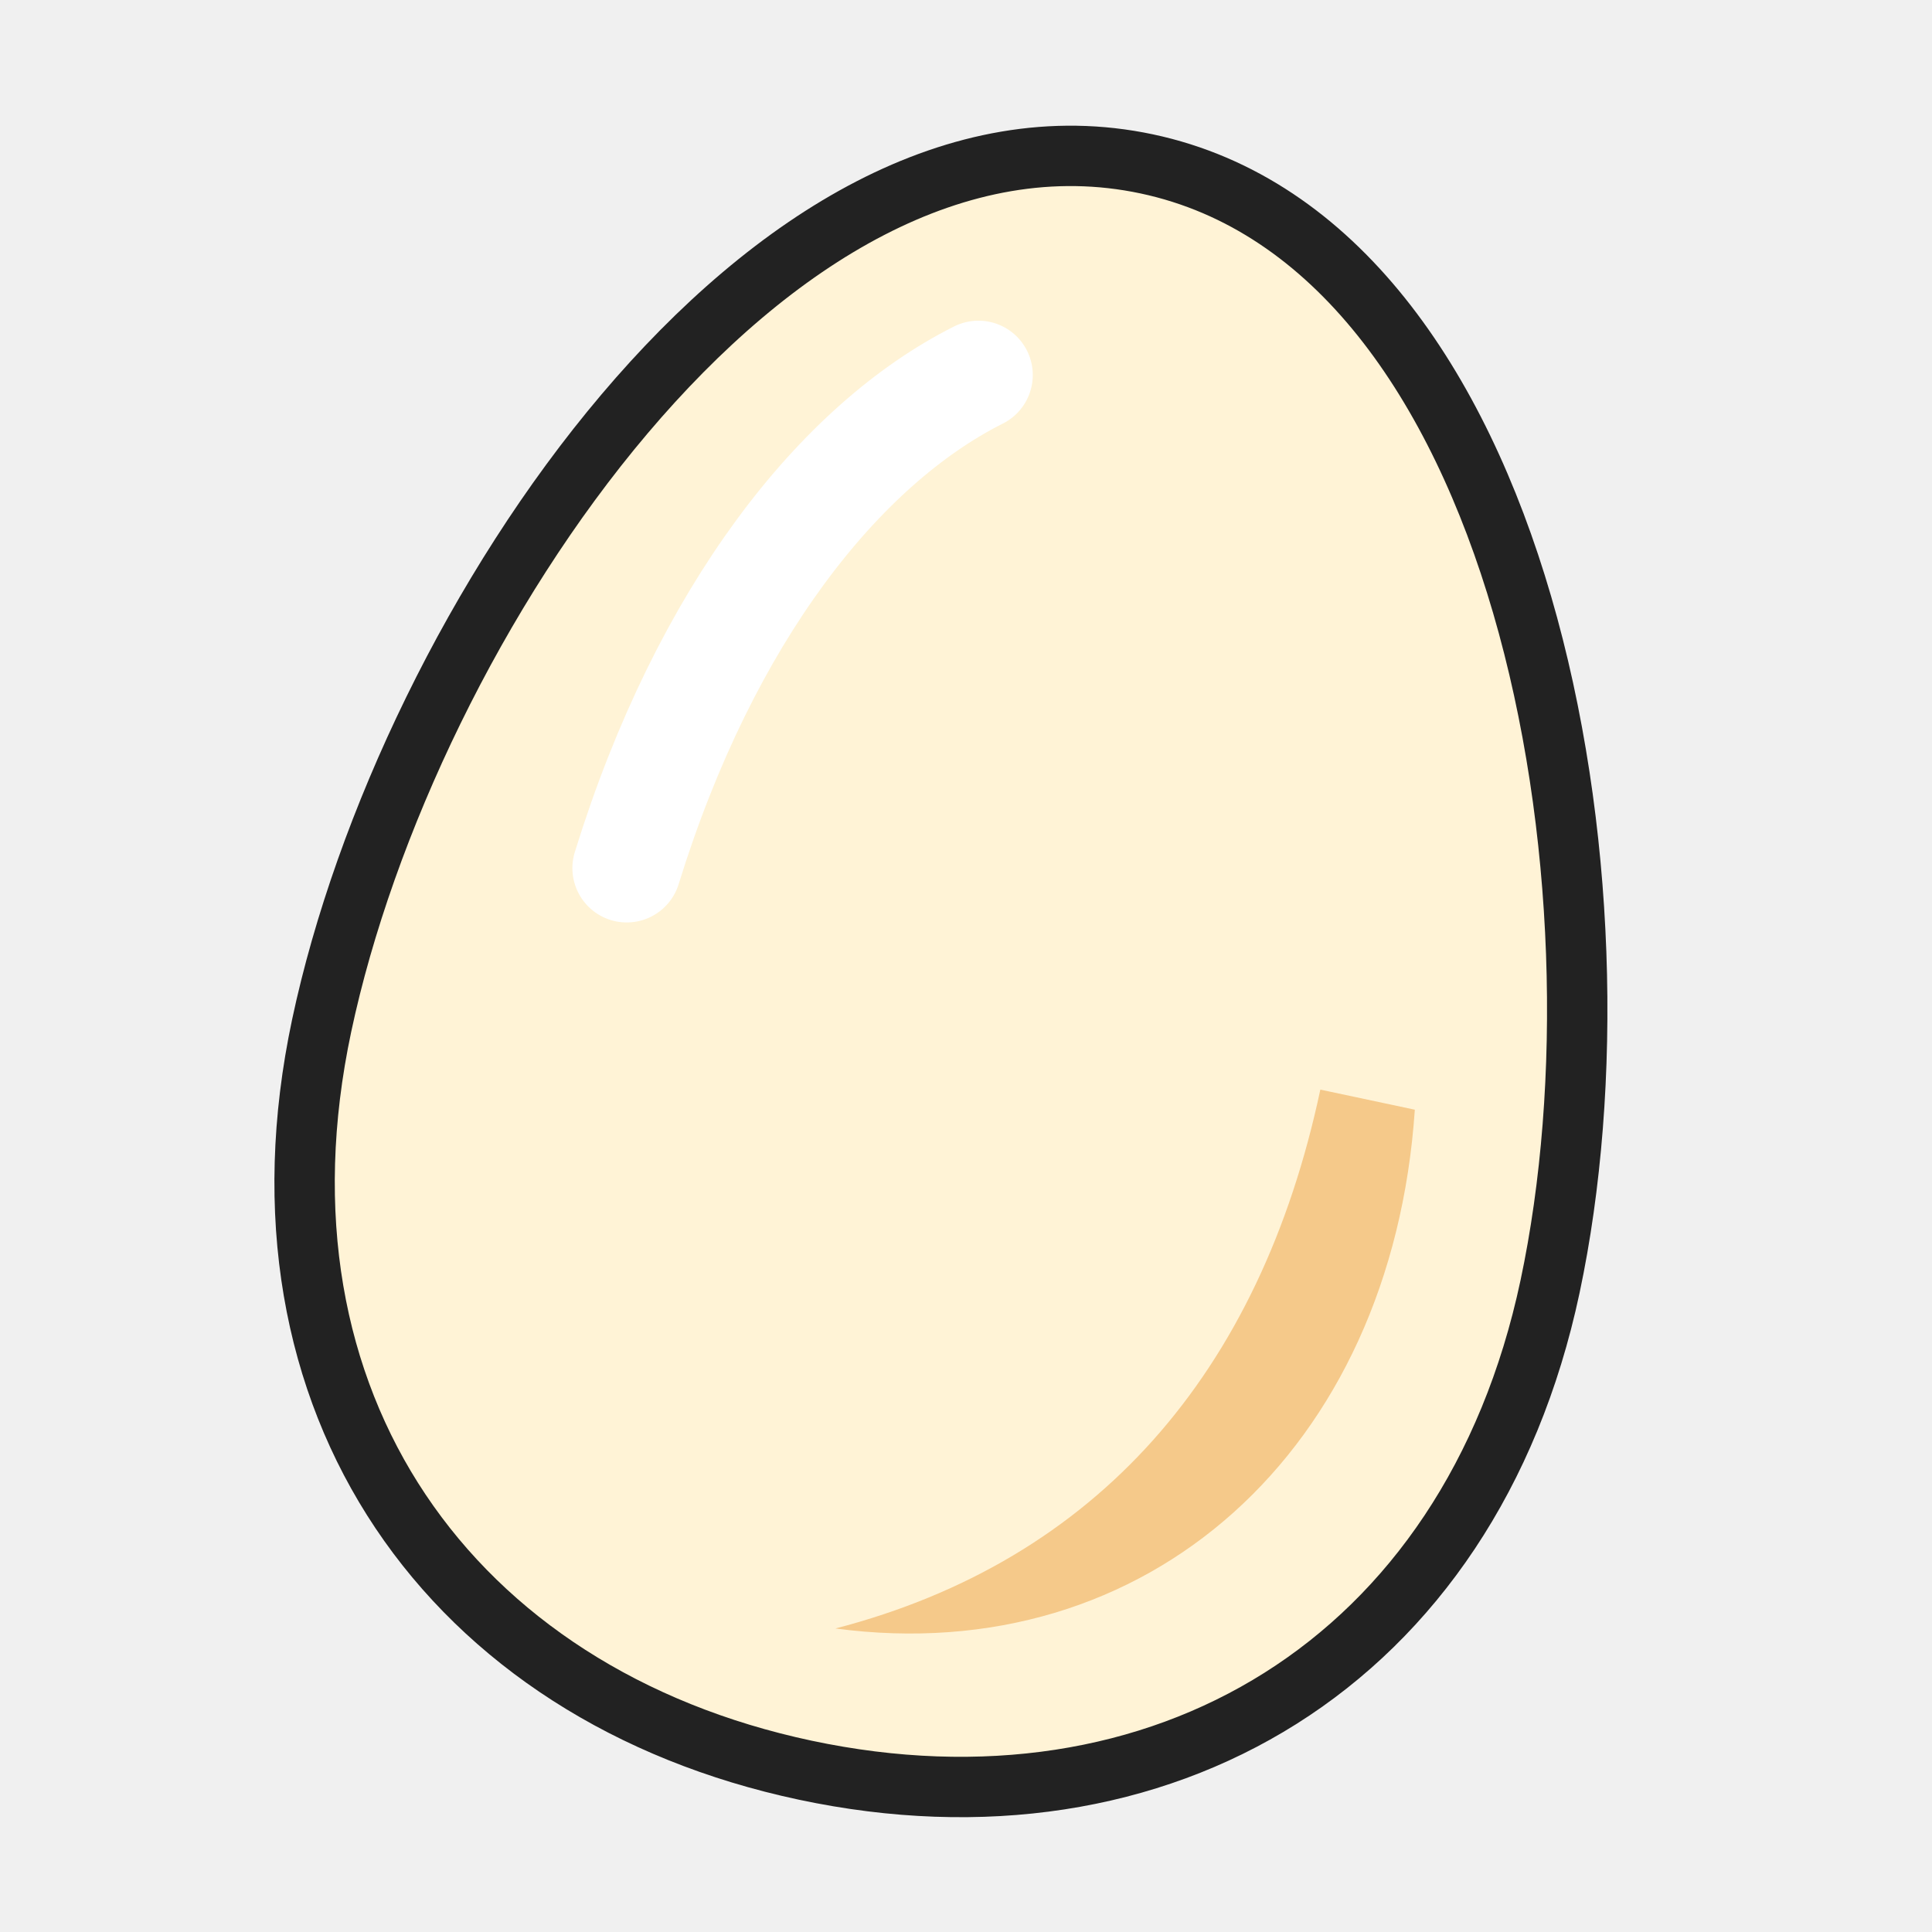
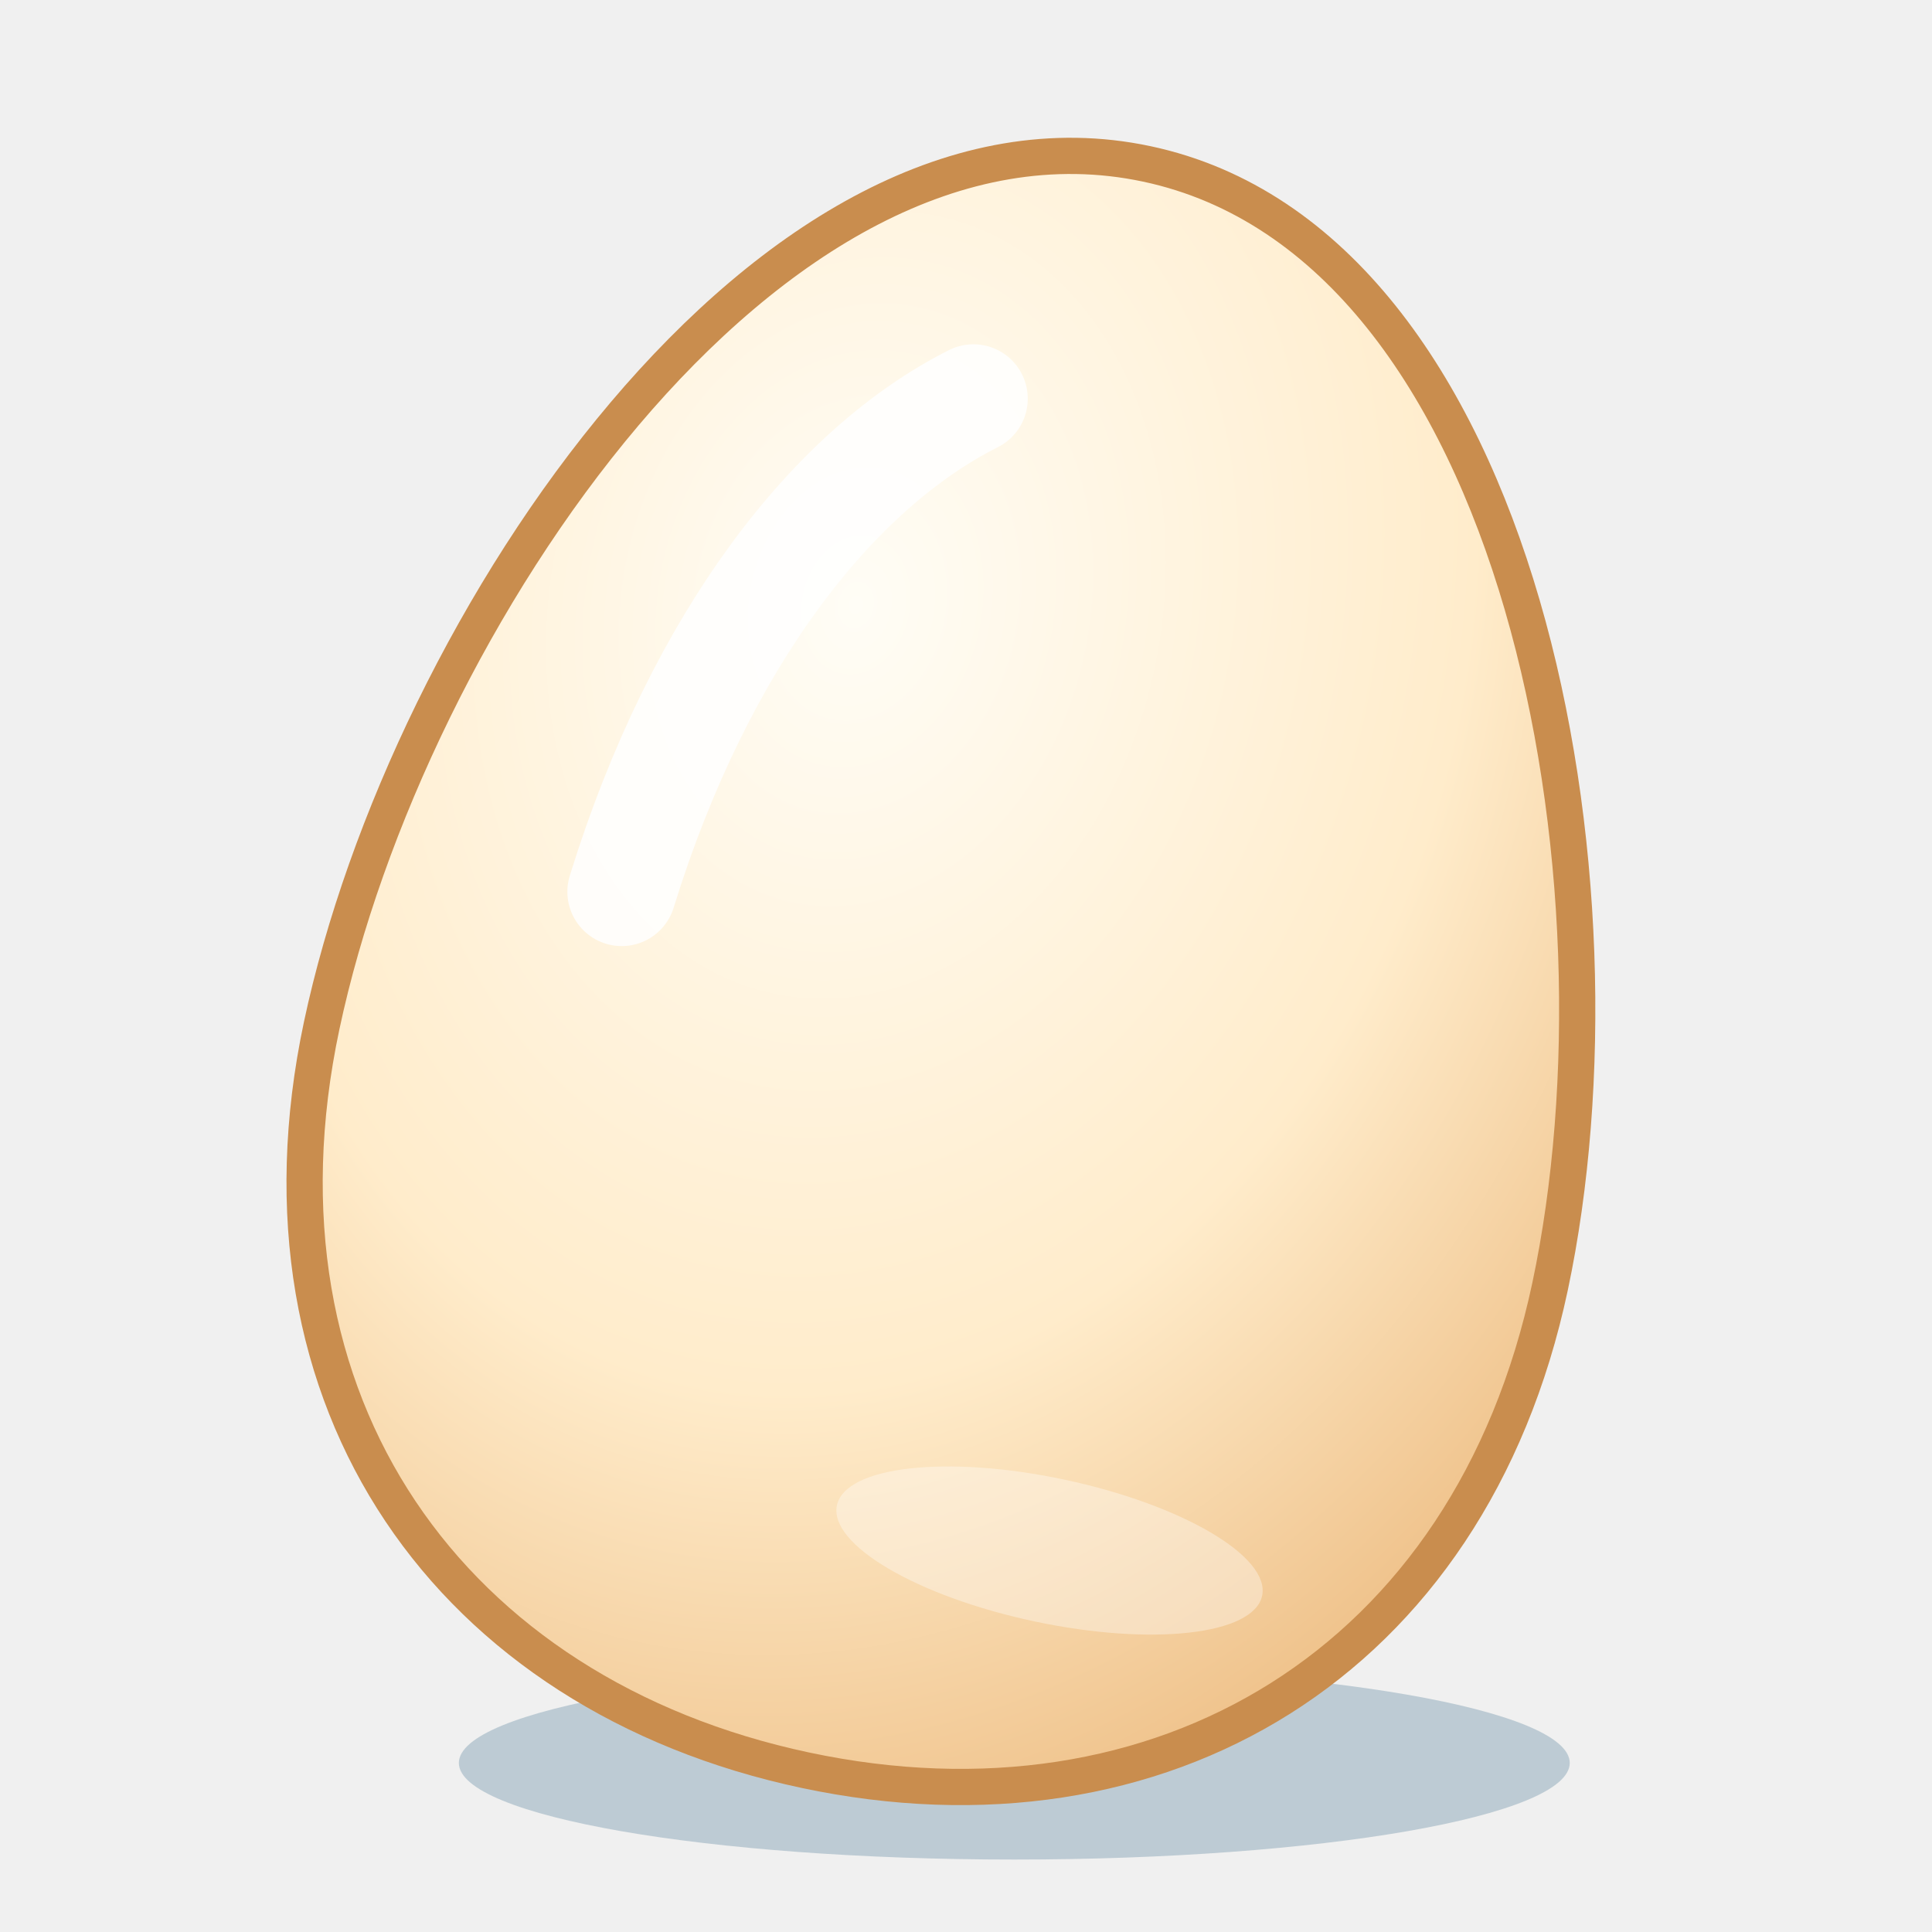
<svg xmlns="http://www.w3.org/2000/svg" viewBox="0 0 160 160" width="160" height="160">
+   <defs>
+     <radialGradient id="g" cx="0.35" cy="0.3" r="0.8">
+       <stop offset="0" stop-color="#fffdf6" />
+       <stop offset="0.6" stop-color="#ffeccb" />
+       <stop offset="1" stop-color="#eebf86" />
+     </radialGradient>
+   </defs>
+   <ellipse cx="84" cy="146" rx="46" ry="8" fill="#0b4a70" opacity=".22" />
  <g transform="rotate(12 80 84)">
-     <path d="M80 12 C112 12 132 62 132 96 C132 128 110 148 80 148 C50 148 28 128 28 96 C28 62 48 12 80 12 Z" fill="#fff3d6" stroke="#222" stroke-width="5" />
-     <path d="M118 84 C122 112 106 134 80 136 C100 126 110 108 110 84 Z" fill="#f5c98a" />
-     <path d="M50 78 C52 56 60 40 70 32" fill="none" stroke="#fff" stroke-width="9" stroke-linecap="round" />
+     <path d="M80 12 C112 12 132 62 132 96 C132 128 110 148 80 148 C50 148 28 128 28 96 C28 62 48 12 80 12 Z" fill="url(#g)" stroke="#c98d4e" stroke-width="3" />
+     <path d="M50 80 C52 58 60 42 70 34" fill="none" stroke="#fff" stroke-width="9" stroke-linecap="round" opacity="0.85" />
+     <ellipse cx="96" cy="126" rx="18" ry="6" fill="#fff" opacity=".35" />
  </g>
</svg>
